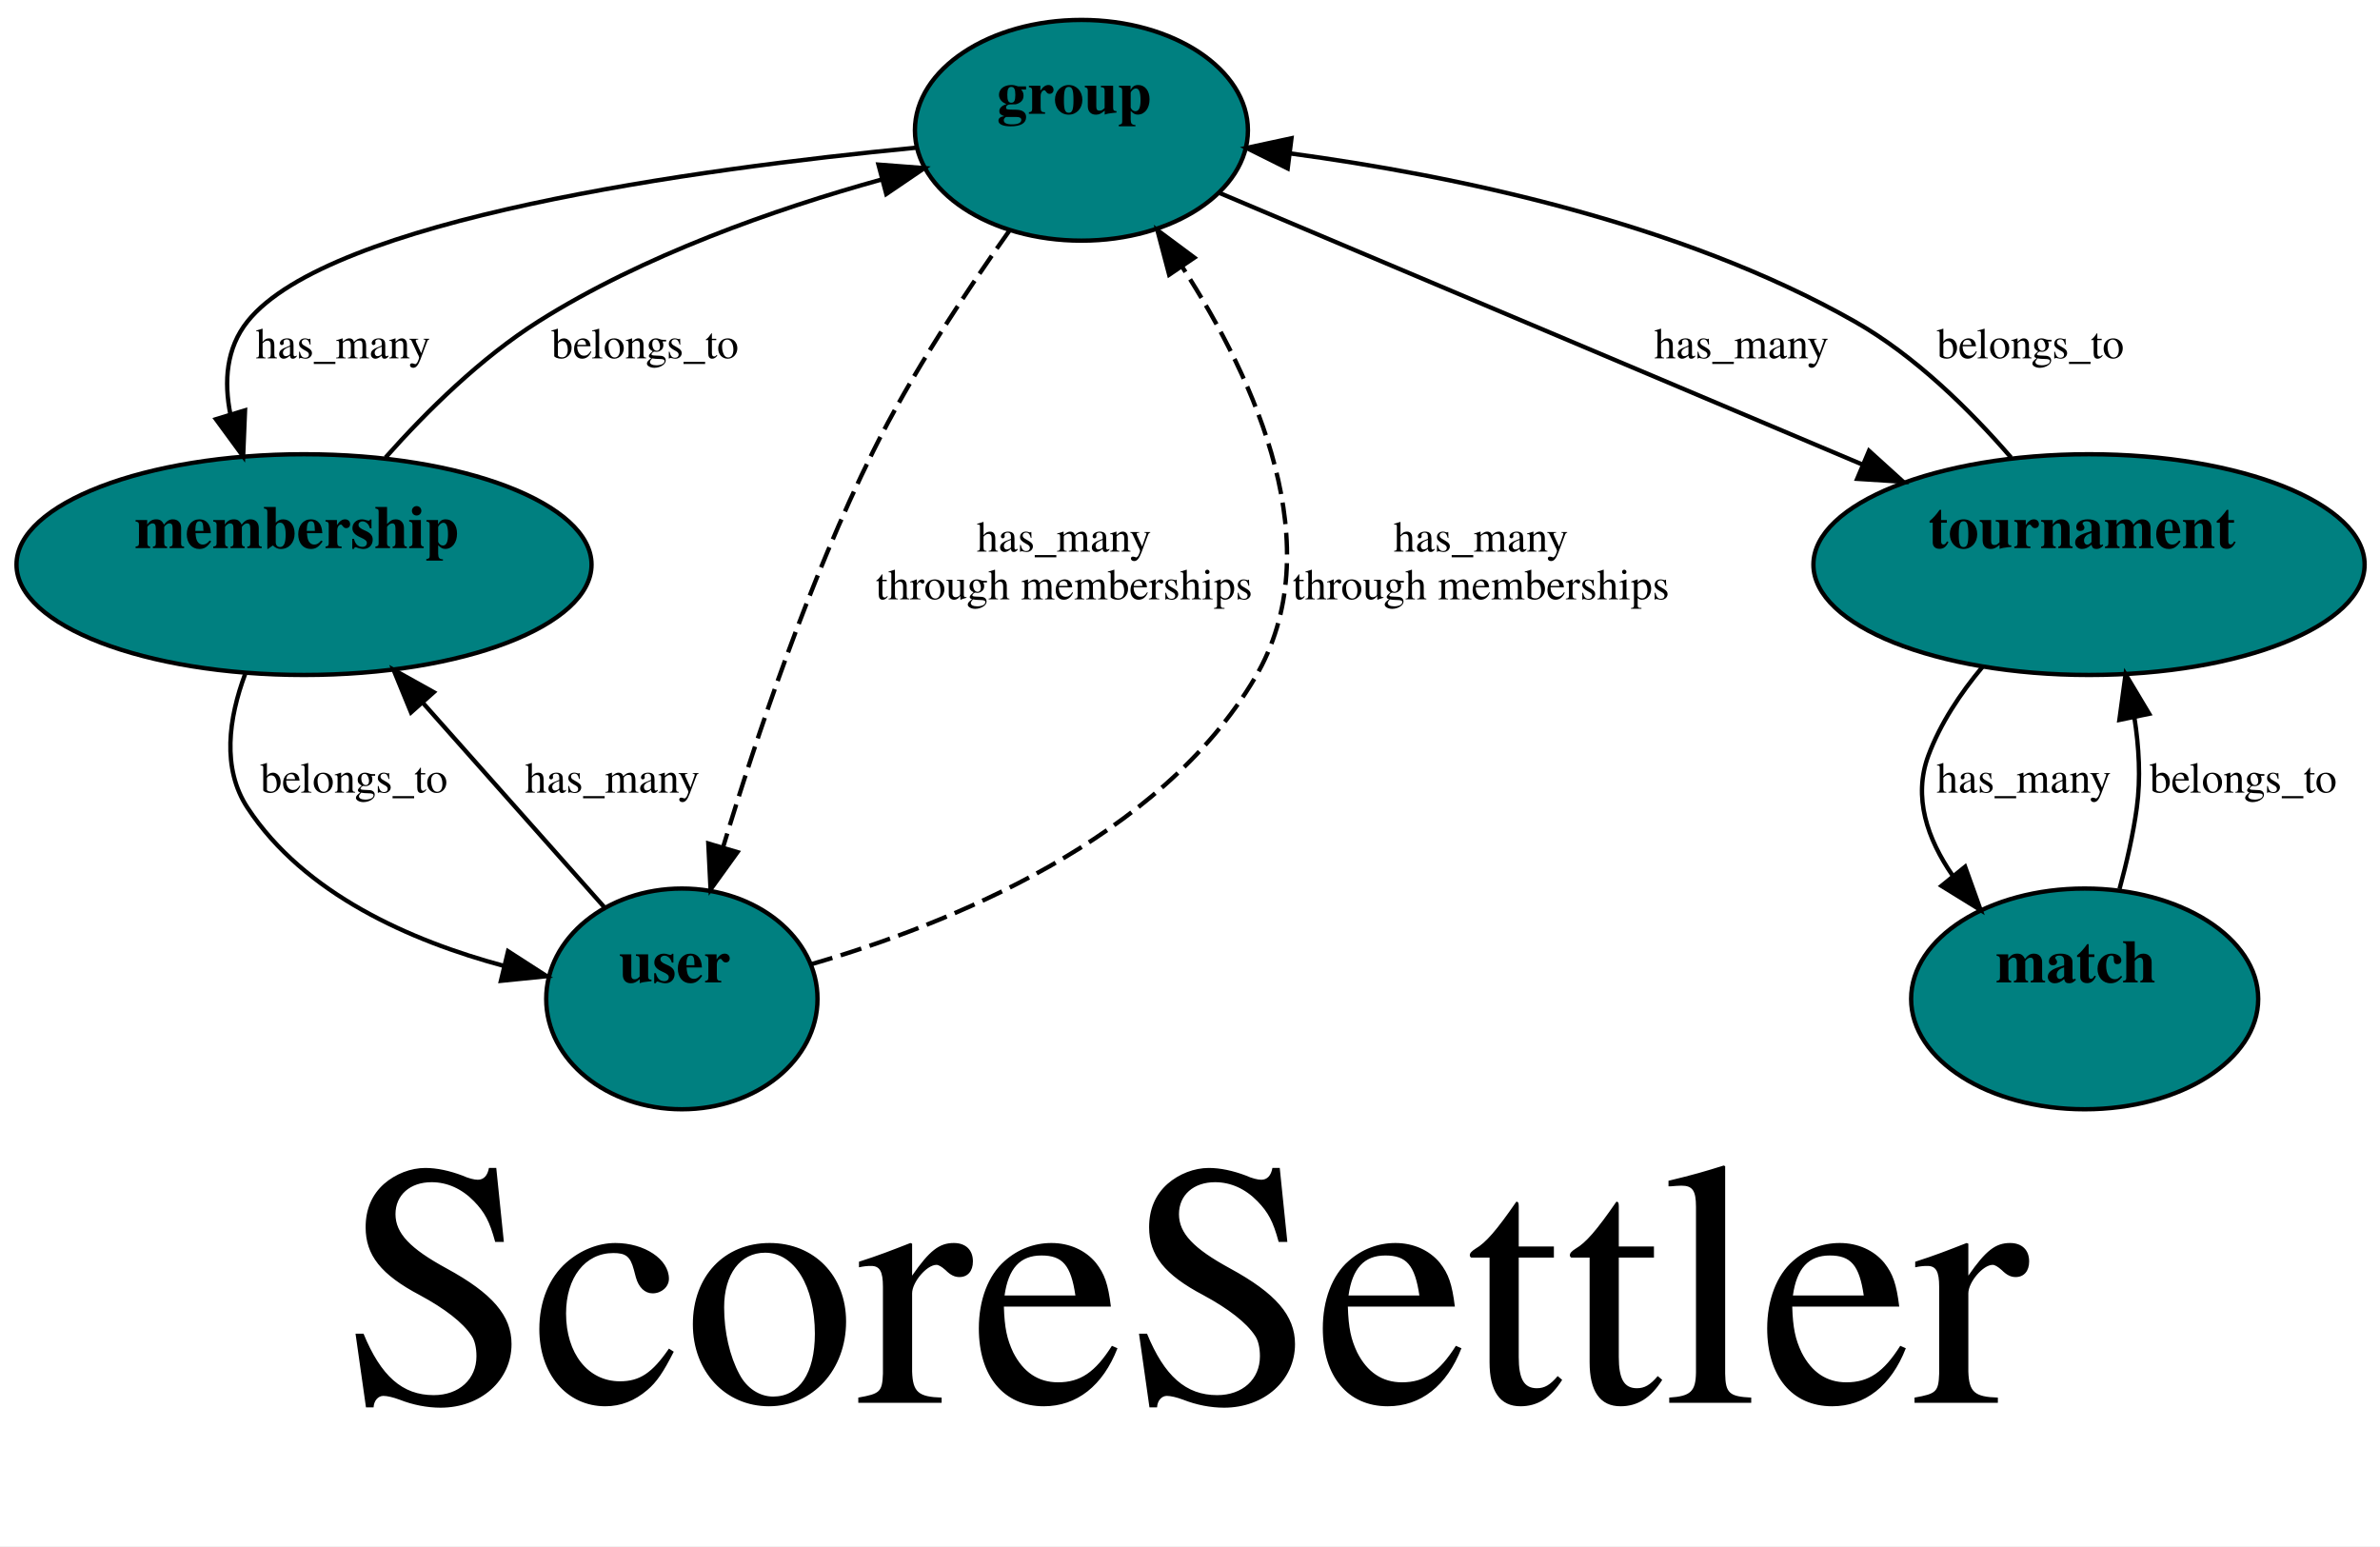
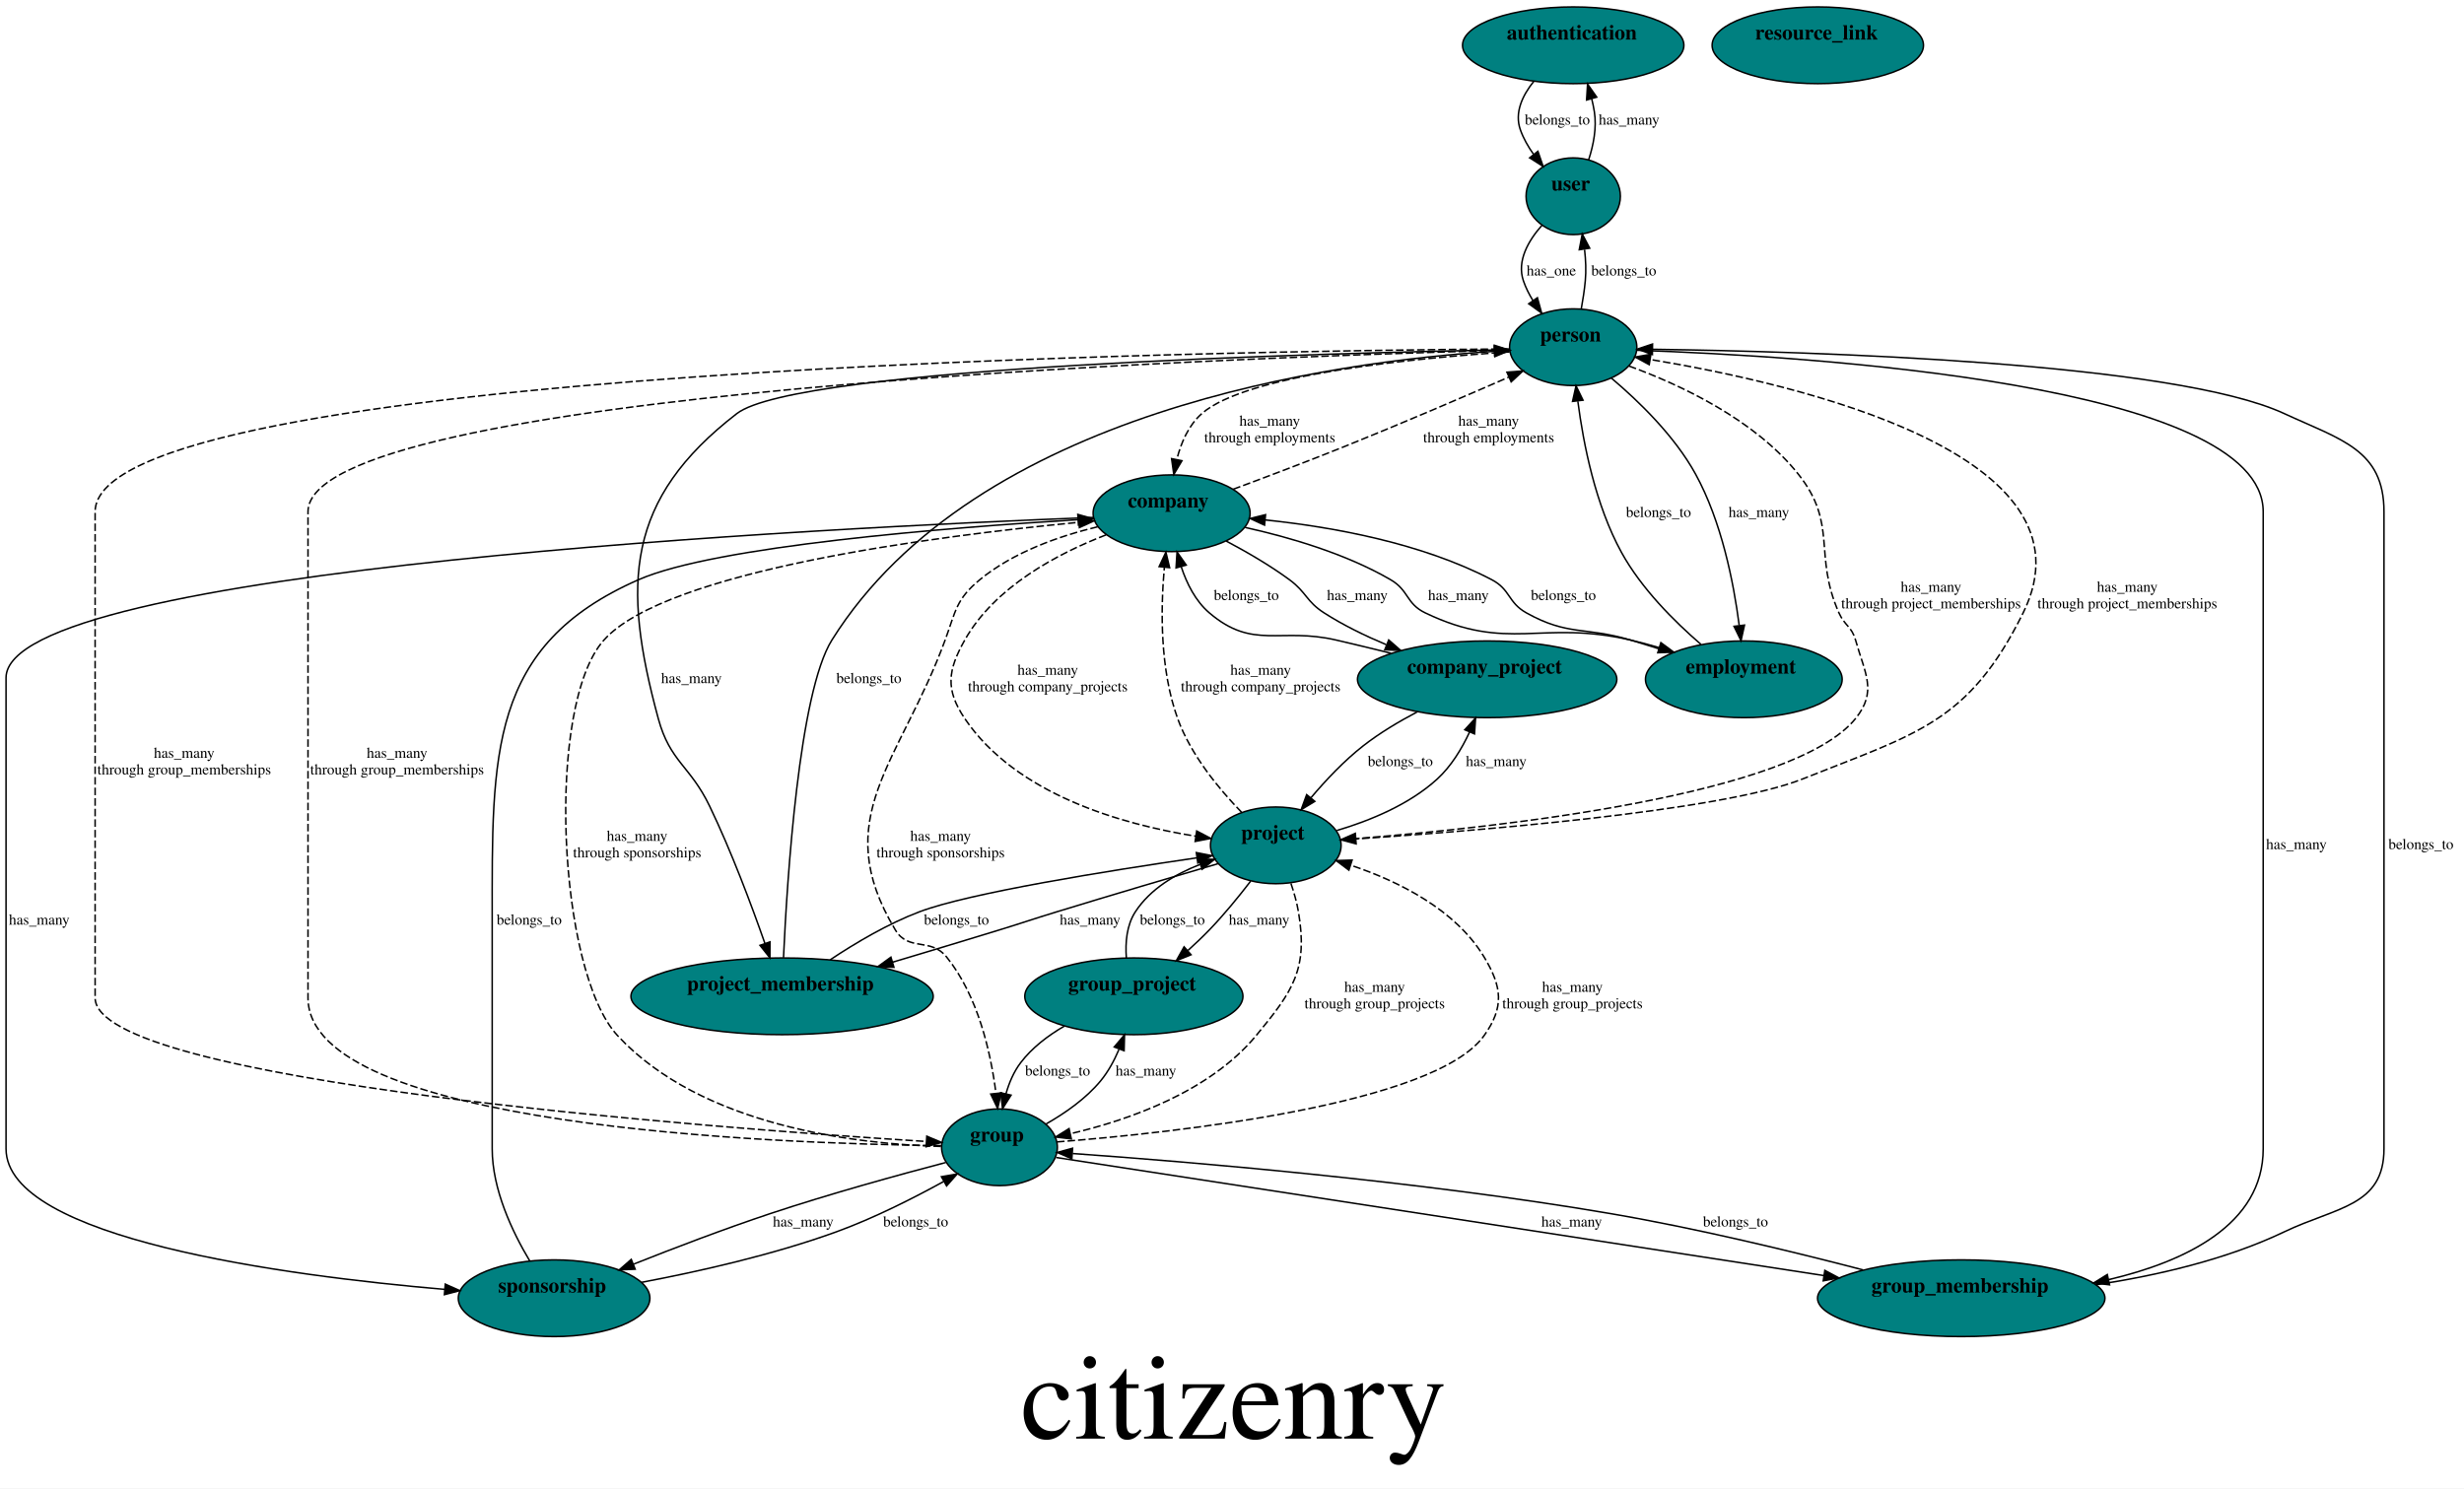
- <svg xmlns="http://www.w3.org/2000/svg" width="548pt" height="356pt" viewBox="0.00 0.00 548.00 356.00">
-   <g id="graph0" class="graph" transform="scale(1 1) rotate(0) translate(4 352)">
-     <polygon fill="white" stroke="none" points="-4,4 -4,-352 544,-352 544,4 -4,4" />
-     <text text-anchor="start" x="70.5" y="-29" font-family="Times,serif" font-size="14.00"> </text>
-     <text text-anchor="start" x="74.5" y="-29" font-family="Times,serif" font-size="80.00">ScoreSettler</text>
-     <text text-anchor="start" x="465.5" y="-29" font-family="Times,serif" font-size="14.00"> </text>
+ <svg xmlns="http://www.w3.org/2000/svg" width="1632pt" height="986pt" viewBox="0.00 0.00 1632.00 986.00">
+   <g id="graph0" class="graph" transform="scale(1 1) rotate(0) translate(4 982)">
+     <polygon fill="white" stroke="none" points="-4,4 -4,-982 1628,-982 1628,4 -4,4" />
+     <text text-anchor="start" x="668" y="-29" font-family="Times,serif" font-size="14.00"> </text>
+     <text text-anchor="start" x="672" y="-29" font-family="Times,serif" font-size="80.00">citizenry</text>
+     <text text-anchor="start" x="952" y="-29" font-family="Times,serif" font-size="14.00"> </text>
    <g id="node1" class="node">
-       <ellipse fill="teal" stroke="black" cx="245" cy="-322" rx="38.338" ry="25.412" />
-       <text text-anchor="start" x="225.5" y="-325.8" font-family="Times,serif" font-weight="bold" font-size="14.00">group</text>
-       <text text-anchor="start" x="260.5" y="-325.8" font-family="Times,serif" font-size="14.00"> </text>
-       <text text-anchor="start" x="243" y="-311.8" font-family="Times,serif" font-size="14.00"> </text>
+       <ellipse fill="teal" stroke="black" cx="1038" cy="-952" rx="73.308" ry="25.412" />
+       <text text-anchor="start" x="994" y="-955.8" font-family="Times,serif" font-weight="bold" font-size="14.00">authentication</text>
+       <text text-anchor="start" x="1078" y="-955.8" font-family="Times,serif" font-size="14.00"> </text>
+       <text text-anchor="start" x="1036" y="-941.8" font-family="Times,serif" font-size="14.00"> </text>
+     </g>
+     <g id="node13" class="node">
+       <ellipse fill="teal" stroke="black" cx="1038" cy="-852" rx="31.233" ry="25.412" />
+       <text text-anchor="start" x="1023.5" y="-855.8" font-family="Times,serif" font-weight="bold" font-size="14.00">user</text>
+       <text text-anchor="start" x="1048.5" y="-855.8" font-family="Times,serif" font-size="14.00"> </text>
+       <text text-anchor="start" x="1036" y="-841.8" font-family="Times,serif" font-size="14.00"> </text>
+     </g>
+     <g id="edge1" class="edge">
+       <path fill="none" stroke="black" d="M1011.89,-928.123C1004.29,-918.676 998.981,-907.304 1003,-896 1005.02,-890.306 1008.16,-884.819 1011.74,-879.779" />
+       <polygon fill="black" stroke="black" points="1014.62,-881.781 1018.07,-871.763 1009.13,-877.443 1014.62,-881.781" />
+       <text text-anchor="middle" x="1027.5" y="-899.5" font-family="Times,serif" font-size="10.00">belongs_to </text>
+     </g>
+     <g id="node2" class="node">
+       <ellipse fill="teal" stroke="black" cx="772" cy="-642" rx="51.99" ry="25.412" />
+       <text text-anchor="start" x="743" y="-645.8" font-family="Times,serif" font-weight="bold" font-size="14.00">company</text>
+       <text text-anchor="start" x="797" y="-645.8" font-family="Times,serif" font-size="14.00"> </text>
+       <text text-anchor="start" x="770" y="-631.8" font-family="Times,serif" font-size="14.00"> </text>
    </g>
    <g id="node3" class="node">
-       <ellipse fill="teal" stroke="black" cx="66" cy="-222" rx="66.202" ry="25.412" />
-       <text text-anchor="start" x="27" y="-225.8" font-family="Times,serif" font-weight="bold" font-size="14.00">membership</text>
-       <text text-anchor="start" x="101" y="-225.8" font-family="Times,serif" font-size="14.00"> </text>
-       <text text-anchor="start" x="64" y="-211.8" font-family="Times,serif" font-size="14.00"> </text>
-     </g>
-     <g id="edge1" class="edge">
-       <path fill="none" stroke="black" d="M206.831,-317.984C156.447,-313.12 71.897,-301.597 53,-278 48.084,-271.861 47.521,-264.174 49.067,-256.511" />
-       <polygon fill="black" stroke="black" points="52.418,-257.521 51.984,-246.935 45.722,-255.481 52.418,-257.521" />
-       <text text-anchor="middle" x="75" y="-269.5" font-family="Times,serif" font-size="10.00">has_many </text>
+       <ellipse fill="teal" stroke="black" cx="981" cy="-532" rx="85.901" ry="25.412" />
+       <text text-anchor="start" x="928" y="-535.8" font-family="Times,serif" font-weight="bold" font-size="14.00">company_project</text>
+       <text text-anchor="start" x="1030" y="-535.8" font-family="Times,serif" font-size="14.00"> </text>
+       <text text-anchor="start" x="979" y="-521.8" font-family="Times,serif" font-size="14.00"> </text>
+     </g>
+     <g id="edge2" class="edge">
+       <path fill="none" stroke="black" d="M808.132,-623.592C821.736,-616.402 837.039,-607.52 850,-598 861.401,-589.626 861.099,-583.646 873,-576 885.623,-567.89 900.023,-560.864 914.103,-554.977" />
+       <polygon fill="black" stroke="black" points="915.804,-558.065 923.773,-551.083 913.19,-551.571 915.804,-558.065" />
+       <text text-anchor="middle" x="895" y="-584.5" font-family="Times,serif" font-size="10.00">has_many </text>
    </g>
    <g id="node4" class="node">
-       <ellipse fill="teal" stroke="black" cx="477" cy="-222" rx="63.459" ry="25.412" />
-       <text text-anchor="start" x="440" y="-225.8" font-family="Times,serif" font-weight="bold" font-size="14.00">tournament</text>
-       <text text-anchor="start" x="510" y="-225.8" font-family="Times,serif" font-size="14.00"> </text>
-       <text text-anchor="start" x="475" y="-211.8" font-family="Times,serif" font-size="14.00"> </text>
+       <ellipse fill="teal" stroke="black" cx="1151" cy="-532" rx="65.144" ry="25.412" />
+       <text text-anchor="start" x="1112.5" y="-535.8" font-family="Times,serif" font-weight="bold" font-size="14.00">employment</text>
+       <text text-anchor="start" x="1185.5" y="-535.8" font-family="Times,serif" font-size="14.00"> </text>
+       <text text-anchor="start" x="1149" y="-521.8" font-family="Times,serif" font-size="14.00"> </text>
+     </g>
+     <g id="edge6" class="edge">
+       <path fill="none" stroke="black" d="M820.671,-632.603C849.976,-626.117 887.248,-615.262 917,-598 929.235,-590.901 927.247,-582.12 940,-576 994.971,-549.623 1016.59,-571.702 1076,-558 1082.14,-556.583 1088.5,-554.87 1094.79,-553.012" />
+       <polygon fill="black" stroke="black" points="1096.06,-556.284 1104.58,-549.995 1094,-549.594 1096.06,-556.284" />
+       <text text-anchor="middle" x="962" y="-584.5" font-family="Times,serif" font-size="10.00">has_many </text>
+     </g>
+     <g id="node5" class="node">
+       <ellipse fill="teal" stroke="black" cx="658" cy="-222" rx="38.338" ry="25.412" />
+       <text text-anchor="start" x="638.5" y="-225.8" font-family="Times,serif" font-weight="bold" font-size="14.00">group</text>
+       <text text-anchor="start" x="673.5" y="-225.8" font-family="Times,serif" font-size="14.00"> </text>
+       <text text-anchor="start" x="656" y="-211.8" font-family="Times,serif" font-size="14.00"> </text>
+     </g>
+     <g id="edge5" class="edge">
+       <path fill="none" stroke="black" stroke-dasharray="5,2" d="M723.005,-633.033C697.552,-626.898 667.214,-616.249 645,-598 629.154,-584.983 629.062,-577.253 622,-558 592.182,-476.712 544.339,-440.177 589,-366 597.819,-351.352 612.269,-361.312 623,-348 643.727,-322.288 652.193,-285.051 655.643,-257.91" />
+       <polygon fill="black" stroke="black" points="659.154,-258.009 656.769,-247.686 652.196,-257.243 659.154,-258.009" />
+       <text text-anchor="middle" x="619" y="-425" font-family="Times,serif" font-size="10.00">has_many </text>
+       <text text-anchor="middle" x="619" y="-414" font-family="Times,serif" font-size="10.00">through sponsorships</text>
+     </g>
+     <g id="node8" class="node">
+       <ellipse fill="teal" stroke="black" cx="1038" cy="-752" rx="42.14" ry="25.412" />
+       <text text-anchor="start" x="1016" y="-755.8" font-family="Times,serif" font-weight="bold" font-size="14.00">person</text>
+       <text text-anchor="start" x="1056" y="-755.8" font-family="Times,serif" font-size="14.00"> </text>
+       <text text-anchor="start" x="1036" y="-741.8" font-family="Times,serif" font-size="14.00"> </text>
+     </g>
+     <g id="edge7" class="edge">
+       <path fill="none" stroke="black" stroke-dasharray="5,2" d="M812.792,-657.898C834.601,-665.986 861.861,-676.292 886,-686 923.122,-700.93 964.89,-718.876 995.235,-732.125" />
+       <polygon fill="black" stroke="black" points="994.101,-735.449 1004.67,-736.252 996.908,-729.036 994.101,-735.449" />
+       <text text-anchor="middle" x="982" y="-700" font-family="Times,serif" font-size="10.00">has_many </text>
+       <text text-anchor="middle" x="982" y="-689" font-family="Times,serif" font-size="10.00">through employments</text>
+     </g>
+     <g id="node9" class="node">
+       <ellipse fill="teal" stroke="black" cx="841" cy="-422" rx="43.263" ry="25.412" />
+       <text text-anchor="start" x="818" y="-425.8" font-family="Times,serif" font-weight="bold" font-size="14.00">project</text>
+       <text text-anchor="start" x="860" y="-425.8" font-family="Times,serif" font-size="14.00"> </text>
+       <text text-anchor="start" x="839" y="-411.8" font-family="Times,serif" font-size="14.00"> </text>
    </g>
    <g id="edge3" class="edge">
-       <path fill="none" stroke="black" d="M276.772,-307.579C314.89,-291.478 379.333,-264.256 424.798,-245.051" />
-       <polygon fill="black" stroke="black" points="426.345,-248.197 434.195,-241.081 423.621,-241.748 426.345,-248.197" />
-       <text text-anchor="middle" x="397" y="-269.5" font-family="Times,serif" font-size="10.00">has_many </text>
-     </g>
-     <g id="node5" class="node">
-       <ellipse fill="teal" stroke="black" cx="153" cy="-122" rx="31.233" ry="25.412" />
-       <text text-anchor="start" x="138.5" y="-125.8" font-family="Times,serif" font-weight="bold" font-size="14.00">user</text>
-       <text text-anchor="start" x="163.5" y="-125.8" font-family="Times,serif" font-size="14.00"> </text>
-       <text text-anchor="start" x="151" y="-111.8" font-family="Times,serif" font-size="14.00"> </text>
-     </g>
-     <g id="edge2" class="edge">
-       <path fill="none" stroke="black" stroke-dasharray="5,2" d="M228.382,-298.838C218.373,-284.788 205.89,-265.94 197,-248 182.301,-218.336 170.224,-182.525 162.466,-156.851" />
-       <polygon fill="black" stroke="black" points="165.804,-155.795 159.609,-147.201 159.092,-157.783 165.804,-155.795" />
-       <text text-anchor="middle" x="241" y="-225" font-family="Times,serif" font-size="10.00">has_many </text>
-       <text text-anchor="middle" x="241" y="-214" font-family="Times,serif" font-size="10.00">through memberships</text>
-     </g>
-     <g id="node2" class="node">
-       <ellipse fill="teal" stroke="black" cx="476" cy="-122" rx="39.959" ry="25.412" />
-       <text text-anchor="start" x="455.5" y="-125.8" font-family="Times,serif" font-weight="bold" font-size="14.00">match</text>
-       <text text-anchor="start" x="492.5" y="-125.8" font-family="Times,serif" font-size="14.00"> </text>
-       <text text-anchor="start" x="474" y="-111.8" font-family="Times,serif" font-size="14.00"> </text>
+       <path fill="none" stroke="black" stroke-dasharray="5,2" d="M728.561,-627.662C696.401,-615.245 654.86,-593.253 635,-558 623.656,-537.864 622.067,-525.154 635,-506 668.942,-455.731 738.956,-435.901 787.893,-428.082" />
+       <polygon fill="black" stroke="black" points="788.614,-431.514 797.995,-426.59 787.591,-424.589 788.614,-431.514" />
+       <text text-anchor="middle" x="690" y="-535" font-family="Times,serif" font-size="10.00">has_many </text>
+       <text text-anchor="middle" x="690" y="-524" font-family="Times,serif" font-size="10.00">through company_projects</text>
+     </g>
+     <g id="node12" class="node">
+       <ellipse fill="teal" stroke="black" cx="363" cy="-122" rx="63.459" ry="25.412" />
+       <text text-anchor="start" x="326" y="-125.8" font-family="Times,serif" font-weight="bold" font-size="14.00">sponsorship</text>
+       <text text-anchor="start" x="396" y="-125.8" font-family="Times,serif" font-size="14.00"> </text>
+       <text text-anchor="start" x="361" y="-111.8" font-family="Times,serif" font-size="14.00"> </text>
    </g>
    <g id="edge4" class="edge">
-       <path fill="none" stroke="black" d="M484.024,-147.316C485.672,-153.354 487.159,-159.857 488,-166 488.932,-172.806 488.515,-180.038 487.422,-186.944" />
-       <polygon fill="black" stroke="black" points="483.993,-186.242 485.414,-196.741 490.85,-187.647 483.993,-186.242" />
-       <text text-anchor="middle" x="512.5" y="-169.5" font-family="Times,serif" font-size="10.00">belongs_to </text>
-     </g>
-     <g id="edge6" class="edge">
-       <path fill="none" stroke="black" d="M84.761,-246.646C94.342,-257.438 106.76,-269.644 120,-278 144.137,-293.232 174.323,-303.813 198.984,-310.666" />
-       <polygon fill="black" stroke="black" points="198.268,-314.098 208.832,-313.289 200.07,-307.334 198.268,-314.098" />
-       <text text-anchor="middle" x="144.5" y="-269.5" font-family="Times,serif" font-size="10.00">belongs_to </text>
-     </g>
-     <g id="edge5" class="edge">
-       <path fill="none" stroke="black" d="M52.448,-196.808C48.659,-186.644 47.01,-175.096 53,-166 66.1,-146.107 90.541,-135.379 111.98,-129.614" />
-       <polygon fill="black" stroke="black" points="112.979,-132.973 121.883,-127.231 111.341,-126.167 112.979,-132.973" />
-       <text text-anchor="middle" x="77.5" y="-169.5" font-family="Times,serif" font-size="10.00">belongs_to </text>
-     </g>
-     <g id="edge7" class="edge">
-       <path fill="none" stroke="black" d="M459.059,-246.647C449.495,-257.709 436.852,-270.146 423,-278 382.68,-300.861 330.553,-311.63 293.145,-316.665" />
-       <polygon fill="black" stroke="black" points="292.492,-313.219 283.006,-317.938 293.364,-320.164 292.492,-313.219" />
-       <text text-anchor="middle" x="463.5" y="-269.5" font-family="Times,serif" font-size="10.00">belongs_to </text>
+       <path fill="none" stroke="black" d="M720.148,-639.221C547.056,-632.601 0,-605.911 0,-533 0,-533 0,-533 0,-221 0,-161.399 184.703,-136.962 290.604,-127.85" />
+       <polygon fill="black" stroke="black" points="290.924,-131.335 300.598,-127.015 290.341,-124.359 290.924,-131.335" />
+       <text text-anchor="middle" x="22" y="-369.5" font-family="Times,serif" font-size="10.00">has_many </text>
+     </g>
+     <g id="edge9" class="edge">
+       <path fill="none" stroke="black" d="M917.33,-549.261C905.281,-552.241 892.767,-555.269 881,-558 843.808,-566.631 826.021,-551.189 797,-576 787.831,-583.839 782.012,-595.441 778.324,-606.682" />
+       <polygon fill="black" stroke="black" points="774.939,-605.79 775.601,-616.364 781.677,-607.685 774.939,-605.79" />
+       <text text-anchor="middle" x="821.5" y="-584.5" font-family="Times,serif" font-size="10.00">belongs_to </text>
    </g>
    <g id="edge8" class="edge">
-       <path fill="none" stroke="black" d="M452.468,-198.447C447.382,-192.356 442.741,-185.387 440,-178 436.457,-168.451 439.76,-158.875 445.566,-150.452" />
-       <polygon fill="black" stroke="black" points="448.469,-152.429 452.046,-142.456 443.031,-148.021 448.469,-152.429" />
-       <text text-anchor="middle" x="462" y="-169.5" font-family="Times,serif" font-size="10.00">has_many </text>
+       <path fill="none" stroke="black" d="M934.536,-510.325C922.431,-503.97 909.772,-496.405 899,-488 886.309,-478.097 874.145,-465.193 864.263,-453.494" />
+       <polygon fill="black" stroke="black" points="866.862,-451.144 857.808,-445.64 861.453,-455.588 866.862,-451.144" />
+       <text text-anchor="middle" x="923.5" y="-474.5" font-family="Times,serif" font-size="10.00">belongs_to </text>
+     </g>
+     <g id="edge11" class="edge">
+       <path fill="none" stroke="black" d="M1103.14,-549.481C1094.15,-552.425 1084.82,-555.384 1076,-558 1045.62,-567.016 1034.67,-560.551 1007,-576 994.649,-582.895 996.536,-591.447 984,-598 937.221,-622.452 877.904,-633.016 833.917,-637.571" />
+       <polygon fill="black" stroke="black" points="833.55,-634.09 823.931,-638.53 834.219,-641.058 833.55,-634.09" />
+       <text text-anchor="middle" x="1031.5" y="-584.5" font-family="Times,serif" font-size="10.00">belongs_to </text>
    </g>
    <g id="edge10" class="edge">
-       <path fill="none" stroke="black" stroke-dasharray="5,2" d="M182.86,-130.006C214.56,-139.213 263.051,-158.78 285,-196 302.574,-225.801 285.23,-264.224 268.207,-290.558" />
-       <polygon fill="black" stroke="black" points="265.203,-288.751 262.497,-298.995 271,-292.675 265.203,-288.751" />
-       <text text-anchor="middle" x="337" y="-225" font-family="Times,serif" font-size="10.00">has_many </text>
-       <text text-anchor="middle" x="337" y="-214" font-family="Times,serif" font-size="10.00">through memberships</text>
-     </g>
-     <g id="edge9" class="edge">
-       <path fill="none" stroke="black" d="M135.179,-143.074C123.178,-156.593 107.114,-174.687 93.487,-190.037" />
-       <polygon fill="black" stroke="black" points="90.639,-187.973 86.618,-197.775 95.874,-192.621 90.639,-187.973" />
-       <text text-anchor="middle" x="137" y="-169.5" font-family="Times,serif" font-size="10.00">has_many </text>
+       <path fill="none" stroke="black" d="M1122.6,-555.138C1104.91,-570.406 1083.1,-592.185 1070,-616 1052.76,-647.345 1044.75,-687.76 1041.07,-716.17" />
+       <polygon fill="black" stroke="black" points="1037.55,-716.086 1039.86,-726.427 1044.5,-716.906 1037.55,-716.086" />
+       <text text-anchor="middle" x="1094.5" y="-639.5" font-family="Times,serif" font-size="10.00">belongs_to </text>
+     </g>
+     <g id="edge17" class="edge">
+       <path fill="none" stroke="black" stroke-dasharray="5,2" d="M619.151,-222.539C563.327,-224.109 460.997,-235.703 405,-296 365.357,-338.688 357.103,-514.631 396,-558 437.235,-603.975 614.814,-626.822 710.444,-635.976" />
+       <polygon fill="black" stroke="black" points="710.278,-639.476 720.561,-636.923 710.93,-632.506 710.278,-639.476" />
+       <text text-anchor="middle" x="418" y="-425" font-family="Times,serif" font-size="10.00">has_many </text>
+       <text text-anchor="middle" x="418" y="-414" font-family="Times,serif" font-size="10.00">through sponsorships</text>
+     </g>
+     <g id="node6" class="node">
+       <ellipse fill="teal" stroke="black" cx="1295" cy="-122" rx="95.189" ry="25.412" />
+       <text text-anchor="start" x="1235.5" y="-125.8" font-family="Times,serif" font-weight="bold" font-size="14.00">group_membership</text>
+       <text text-anchor="start" x="1350.5" y="-125.8" font-family="Times,serif" font-size="14.00"> </text>
+       <text text-anchor="start" x="1293" y="-111.8" font-family="Times,serif" font-size="14.00"> </text>
+     </g>
+     <g id="edge14" class="edge">
+       <path fill="none" stroke="black" d="M695.469,-215.236C793.915,-200.09 1062.05,-158.839 1204.01,-136.998" />
+       <polygon fill="black" stroke="black" points="1204.66,-140.44 1214.01,-135.46 1203.6,-133.521 1204.66,-140.44" />
+       <text text-anchor="middle" x="1037" y="-169.5" font-family="Times,serif" font-size="10.00">has_many </text>
+     </g>
+     <g id="node7" class="node">
+       <ellipse fill="teal" stroke="black" cx="747" cy="-322" rx="72.249" ry="25.412" />
+       <text text-anchor="start" x="703.5" y="-325.8" font-family="Times,serif" font-weight="bold" font-size="14.00">group_project</text>
+       <text text-anchor="start" x="786.5" y="-325.8" font-family="Times,serif" font-size="14.00"> </text>
+       <text text-anchor="start" x="745" y="-311.8" font-family="Times,serif" font-size="14.00"> </text>
+     </g>
+     <g id="edge12" class="edge">
+       <path fill="none" stroke="black" d="M688.732,-237.373C701.336,-244.516 715.23,-254.171 725,-266 729.998,-272.051 733.971,-279.382 737.086,-286.692" />
+       <polygon fill="black" stroke="black" points="733.997,-288.417 740.818,-296.525 740.542,-285.933 733.997,-288.417" />
+       <text text-anchor="middle" x="755" y="-269.5" font-family="Times,serif" font-size="10.00">has_many </text>
+     </g>
+     <g id="edge15" class="edge">
+       <path fill="none" stroke="black" stroke-dasharray="5,2" d="M619.346,-223.081C508.928,-224.345 200,-235.519 200,-321 200,-643 200,-643 200,-643 200,-722.592 802.325,-744.855 985.673,-749.787" />
+       <polygon fill="black" stroke="black" points="985.781,-753.291 995.869,-750.055 985.965,-746.294 985.781,-753.291" />
+       <text text-anchor="middle" x="259" y="-480" font-family="Times,serif" font-size="10.00">has_many </text>
+       <text text-anchor="middle" x="259" y="-469" font-family="Times,serif" font-size="10.00">through group_memberships</text>
+     </g>
+     <g id="edge13" class="edge">
+       <path fill="none" stroke="black" stroke-dasharray="5,2" d="M696.084,-225.541C773.847,-231.643 946.32,-250.162 979,-296 992.416,-314.818 990.924,-328.203 979,-348 959.946,-379.635 922.082,-398.275 890.828,-408.791" />
+       <polygon fill="black" stroke="black" points="889.419,-405.566 880.945,-411.926 891.536,-412.238 889.419,-405.566" />
+       <text text-anchor="middle" x="1037.5" y="-325" font-family="Times,serif" font-size="10.00">has_many </text>
+       <text text-anchor="middle" x="1037.5" y="-314" font-family="Times,serif" font-size="10.00">through group_projects</text>
+     </g>
+     <g id="edge16" class="edge">
+       <path fill="none" stroke="black" d="M622.4,-211.916C591.417,-203.776 545.42,-191.126 506,-178 475.769,-167.934 442.519,-155.245 415.695,-144.593" />
+       <polygon fill="black" stroke="black" points="416.705,-141.228 406.12,-140.769 414.109,-147.729 416.705,-141.228" />
+       <text text-anchor="middle" x="528" y="-169.5" font-family="Times,serif" font-size="10.00">has_many </text>
+     </g>
+     <g id="edge18" class="edge">
+       <path fill="none" stroke="black" d="M1229.95,-140.76C1183.7,-152.814 1119.92,-168.272 1063,-178 935.193,-199.843 782.68,-212.457 706.432,-217.855" />
+       <polygon fill="black" stroke="black" points="705.923,-214.382 696.19,-218.57 706.41,-221.365 705.923,-214.382" />
+       <text text-anchor="middle" x="1145.5" y="-169.5" font-family="Times,serif" font-size="10.00">belongs_to </text>
+     </g>
+     <g id="edge19" class="edge">
+       <path fill="none" stroke="black" d="M1384.31,-130.913C1423.95,-136.917 1470.29,-147.468 1509,-166 1543.44,-182.489 1575,-182.817 1575,-221 1575,-643 1575,-643 1575,-643 1575,-684.171 1546.35,-690.673 1509,-708 1435.83,-741.946 1197.58,-749.114 1090.71,-750.613" />
+       <polygon fill="black" stroke="black" points="1090.44,-747.116 1080.48,-750.744 1090.53,-754.115 1090.44,-747.116" />
+       <text text-anchor="middle" x="1599.5" y="-419.5" font-family="Times,serif" font-size="10.00">belongs_to </text>
+     </g>
+     <g id="edge21" class="edge">
+       <path fill="none" stroke="black" d="M700.865,-302.219C690.07,-295.927 679.536,-287.919 672,-278 667.451,-272.013 664.37,-264.708 662.286,-257.403" />
+       <polygon fill="black" stroke="black" points="665.675,-256.523 660.018,-247.565 658.854,-258.096 665.675,-256.523" />
+       <text text-anchor="middle" x="696.5" y="-269.5" font-family="Times,serif" font-size="10.00">belongs_to </text>
+     </g>
+     <g id="edge20" class="edge">
+       <path fill="none" stroke="black" d="M742.025,-347.401C741.252,-357.602 742.209,-369.121 748,-378 757.829,-393.07 774.41,-402.945 790.872,-409.376" />
+       <polygon fill="black" stroke="black" points="789.904,-412.746 800.499,-412.778 792.237,-406.146 789.904,-412.746" />
+       <text text-anchor="middle" x="772.5" y="-369.5" font-family="Times,serif" font-size="10.00">belongs_to </text>
+     </g>
+     <g id="edge28" class="edge">
+       <path fill="none" stroke="black" stroke-dasharray="5,2" d="M995.892,-748.856C933.752,-744.849 821.633,-734.13 792,-708 783.254,-700.287 778.279,-688.851 775.468,-677.712" />
+       <polygon fill="black" stroke="black" points="778.853,-676.794 773.448,-667.682 771.991,-678.176 778.853,-676.794" />
+       <text text-anchor="middle" x="837" y="-700" font-family="Times,serif" font-size="10.00">has_many </text>
+       <text text-anchor="middle" x="837" y="-689" font-family="Times,serif" font-size="10.00">through employments</text>
+     </g>
+     <g id="edge27" class="edge">
+       <path fill="none" stroke="black" d="M1063.3,-731.507C1081.47,-716.168 1105.12,-693.226 1119,-668 1136.24,-636.655 1144.25,-596.24 1147.93,-567.83" />
+       <polygon fill="black" stroke="black" points="1151.45,-567.914 1149.14,-557.573 1144.5,-567.094 1151.45,-567.914" />
+       <text text-anchor="middle" x="1161" y="-639.5" font-family="Times,serif" font-size="10.00">has_many </text>
+     </g>
+     <g id="edge26" class="edge">
+       <path fill="none" stroke="black" stroke-dasharray="5,2" d="M995.619,-750.846C807.711,-749.615 59,-738.705 59,-643 59,-643 59,-643 59,-321 59,-265.358 466.75,-234.821 609.416,-225.84" />
+       <polygon fill="black" stroke="black" points="609.855,-229.319 619.619,-225.206 609.421,-222.333 609.855,-229.319" />
+       <text text-anchor="middle" x="118" y="-480" font-family="Times,serif" font-size="10.00">has_many </text>
+       <text text-anchor="middle" x="118" y="-469" font-family="Times,serif" font-size="10.00">through group_memberships</text>
+     </g>
+     <g id="edge25" class="edge">
+       <path fill="none" stroke="black" d="M1080.17,-749.976C1193.31,-746.092 1495,-727.787 1495,-643 1495,-643 1495,-643 1495,-221 1495,-170.689 1443.33,-146.204 1392.52,-134.289" />
+       <polygon fill="black" stroke="black" points="1393.24,-130.864 1382.72,-132.139 1391.74,-137.701 1393.24,-130.864" />
+       <text text-anchor="middle" x="1517" y="-419.5" font-family="Times,serif" font-size="10.00">has_many </text>
+     </g>
+     <g id="edge24" class="edge">
+       <path fill="none" stroke="black" stroke-dasharray="5,2" d="M1074.92,-739.54C1108.83,-727.164 1158.08,-704.207 1187,-668 1213.6,-634.705 1196.74,-614.962 1214,-576 1217.8,-567.428 1222.46,-567.025 1225,-558 1231.26,-535.753 1239.51,-523.986 1225,-506 1183.98,-455.17 989.414,-433.94 894.003,-426.47" />
+       <polygon fill="black" stroke="black" points="894.218,-422.976 883.981,-425.708 893.687,-429.956 894.218,-422.976" />
+       <text text-anchor="middle" x="1275" y="-590" font-family="Times,serif" font-size="10.00">has_many </text>
+       <text text-anchor="middle" x="1275" y="-579" font-family="Times,serif" font-size="10.00">through project_memberships</text>
+     </g>
+     <g id="node10" class="node">
+       <ellipse fill="teal" stroke="black" cx="514" cy="-322" rx="100.114" ry="25.412" />
+       <text text-anchor="start" x="451" y="-325.8" font-family="Times,serif" font-weight="bold" font-size="14.00">project_membership</text>
+       <text text-anchor="start" x="573" y="-325.8" font-family="Times,serif" font-size="14.00"> </text>
+       <text text-anchor="start" x="512" y="-311.8" font-family="Times,serif" font-size="14.00"> </text>
+     </g>
+     <g id="edge23" class="edge">
+       <path fill="none" stroke="black" d="M995.528,-750.347C872.857,-748.099 524.19,-739.017 484,-708 410.61,-651.361 407.71,-595.466 432,-506 439.829,-477.163 453.045,-474.926 466,-448 480.414,-418.041 493.703,-382.544 502.627,-357.046" />
+       <polygon fill="black" stroke="black" points="505.982,-358.052 505.942,-347.457 499.366,-355.765 505.982,-358.052" />
+       <text text-anchor="middle" x="454" y="-529.5" font-family="Times,serif" font-size="10.00">has_many </text>
+     </g>
+     <g id="edge22" class="edge">
+       <path fill="none" stroke="black" d="M1043.35,-777.45C1044.45,-783.483 1045.44,-789.951 1046,-796 1046.62,-802.684 1046.31,-809.796 1045.53,-816.611" />
+       <polygon fill="black" stroke="black" points="1042,-816.564 1043.99,-826.97 1048.92,-817.594 1042,-816.564" />
+       <text text-anchor="middle" x="1071.5" y="-799.5" font-family="Times,serif" font-size="10.00">belongs_to </text>
+     </g>
+     <g id="edge32" class="edge">
+       <path fill="none" stroke="black" stroke-dasharray="5,2" d="M818.424,-443.839C803.337,-459.34 784.714,-481.904 776,-506 764.263,-538.457 764.7,-578.221 767.193,-606.159" />
+       <polygon fill="black" stroke="black" points="763.725,-606.657 768.227,-616.248 770.689,-605.943 763.725,-606.657" />
+       <text text-anchor="middle" x="831" y="-535" font-family="Times,serif" font-size="10.00">has_many </text>
+       <text text-anchor="middle" x="831" y="-524" font-family="Times,serif" font-size="10.00">through company_projects</text>
+     </g>
+     <g id="edge31" class="edge">
+       <path fill="none" stroke="black" d="M881.363,-431.823C903.187,-438.279 929.398,-448.962 948,-466 957.167,-474.397 964.158,-485.919 969.293,-496.933" />
+       <polygon fill="black" stroke="black" points="966.186,-498.57 973.335,-506.389 972.622,-495.818 966.186,-498.57" />
+       <text text-anchor="middle" x="987" y="-474.5" font-family="Times,serif" font-size="10.00">has_many </text>
+     </g>
+     <g id="edge34" class="edge">
+       <path fill="none" stroke="black" stroke-dasharray="5,2" d="M851.023,-396.816C853.082,-390.774 854.943,-384.236 856,-378 862.433,-340.03 852.561,-325.662 828,-296 797.16,-258.755 743.801,-240.07 705.075,-230.996" />
+       <polygon fill="black" stroke="black" points="705.589,-227.526 695.069,-228.788 704.08,-234.361 705.589,-227.526" />
+       <text text-anchor="middle" x="906.5" y="-325" font-family="Times,serif" font-size="10.00">has_many </text>
+       <text text-anchor="middle" x="906.5" y="-314" font-family="Times,serif" font-size="10.00">through group_projects</text>
+     </g>
+     <g id="edge33" class="edge">
+       <path fill="none" stroke="black" d="M824.34,-398.265C816.465,-388.034 806.681,-376.031 797,-366 792.565,-361.405 787.689,-356.77 782.774,-352.332" />
+       <polygon fill="black" stroke="black" points="784.895,-349.536 775.078,-345.553 780.269,-354.789 784.895,-349.536" />
+       <text text-anchor="middle" x="830" y="-369.5" font-family="Times,serif" font-size="10.00">has_many </text>
+     </g>
+     <g id="edge30" class="edge">
+       <path fill="none" stroke="black" stroke-dasharray="5,2" d="M884.066,-425.56C964.711,-430.803 1135.29,-444.145 1190,-466 1265.45,-496.141 1299.92,-503.207 1336,-576 1388.05,-681.005 1187.16,-727.654 1089.04,-743.866" />
+       <polygon fill="black" stroke="black" points="1088.34,-740.433 1079.02,-745.474 1089.45,-747.345 1088.34,-740.433" />
+       <text text-anchor="middle" x="1405" y="-590" font-family="Times,serif" font-size="10.00">has_many </text>
+       <text text-anchor="middle" x="1405" y="-579" font-family="Times,serif" font-size="10.00">through project_memberships</text>
+     </g>
+     <g id="edge29" class="edge">
+       <path fill="none" stroke="black" d="M802.783,-409.866C773.514,-401.29 732.154,-389.068 696,-378 679.065,-372.815 674.93,-371.201 658,-366 634.977,-358.928 609.833,-351.365 587.093,-344.584" />
+       <polygon fill="black" stroke="black" points="588.09,-341.229 577.507,-341.73 586.092,-347.938 588.09,-341.229" />
+       <text text-anchor="middle" x="718" y="-369.5" font-family="Times,serif" font-size="10.00">has_many </text>
+     </g>
+     <g id="edge36" class="edge">
+       <path fill="none" stroke="black" d="M514.942,-347.597C517.367,-400.529 525.234,-523.263 547,-558 642.426,-710.291 880.02,-742.512 985.787,-749.256" />
+       <polygon fill="black" stroke="black" points="985.717,-752.758 995.904,-749.848 986.126,-745.769 985.717,-752.758" />
+       <text text-anchor="middle" x="571.5" y="-529.5" font-family="Times,serif" font-size="10.00">belongs_to </text>
+     </g>
+     <g id="edge35" class="edge">
+       <path fill="none" stroke="black" d="M545.801,-346.155C562.638,-357.371 584.111,-370.091 605,-378 637.793,-390.416 729.554,-405.103 788.52,-413.701" />
+       <polygon fill="black" stroke="black" points="788.368,-417.215 798.766,-415.182 789.37,-410.287 788.368,-417.215" />
+       <text text-anchor="middle" x="629.5" y="-369.5" font-family="Times,serif" font-size="10.00">belongs_to </text>
+     </g>
+     <g id="node11" class="node">
+       <ellipse fill="teal" stroke="black" cx="1200" cy="-952" rx="70.005" ry="25.412" />
+       <text text-anchor="start" x="1158.5" y="-955.8" font-family="Times,serif" font-weight="bold" font-size="14.00">resource_link</text>
+       <text text-anchor="start" x="1237.5" y="-955.8" font-family="Times,serif" font-size="14.00"> </text>
+       <text text-anchor="start" x="1198" y="-941.8" font-family="Times,serif" font-size="14.00"> </text>
+     </g>
+     <g id="edge37" class="edge">
+       <path fill="none" stroke="black" d="M346.796,-146.818C335.336,-165.985 322,-194.073 322,-221 322,-373 322,-373 322,-373 322,-481.897 319.266,-554.277 419,-598 469.786,-620.264 623.114,-632.456 710.067,-637.748" />
+       <polygon fill="black" stroke="black" points="709.883,-641.243 720.073,-638.344 710.299,-634.255 709.883,-641.243" />
+       <text text-anchor="middle" x="346.5" y="-369.5" font-family="Times,serif" font-size="10.00">belongs_to </text>
+     </g>
+     <g id="edge38" class="edge">
+       <path fill="none" stroke="black" d="M420.927,-132.524C458.408,-139.606 507.888,-150.699 550,-166 574.524,-174.911 600.631,-188.095 621.033,-199.32" />
+       <polygon fill="black" stroke="black" points="619.542,-202.497 629.979,-204.318 622.956,-196.386 619.542,-202.497" />
+       <text text-anchor="middle" x="602.5" y="-169.5" font-family="Times,serif" font-size="10.00">belongs_to </text>
+     </g>
+     <g id="edge40" class="edge">
+       <path fill="none" stroke="black" d="M1048.21,-876.086C1051.4,-885.847 1053.68,-897.393 1052,-908 1051.55,-910.835 1050.94,-913.737 1050.23,-916.63" />
+       <polygon fill="black" stroke="black" points="1046.85,-915.74 1047.5,-926.315 1053.58,-917.641 1046.85,-915.74" />
+       <text text-anchor="middle" x="1075" y="-899.5" font-family="Times,serif" font-size="10.00">has_many </text>
+     </g>
+     <g id="edge39" class="edge">
+       <path fill="none" stroke="black" d="M1017.19,-832.64C1008.16,-822.388 1000.56,-809.075 1005,-796 1006.54,-791.45 1008.79,-787.004 1011.38,-782.802" />
+       <polygon fill="black" stroke="black" points="1014.28,-784.773 1017.11,-774.564 1008.53,-780.777 1014.28,-784.773" />
+       <text text-anchor="middle" x="1023.5" y="-799.5" font-family="Times,serif" font-size="10.00">has_one </text>
    </g>
  </g>
</svg>
